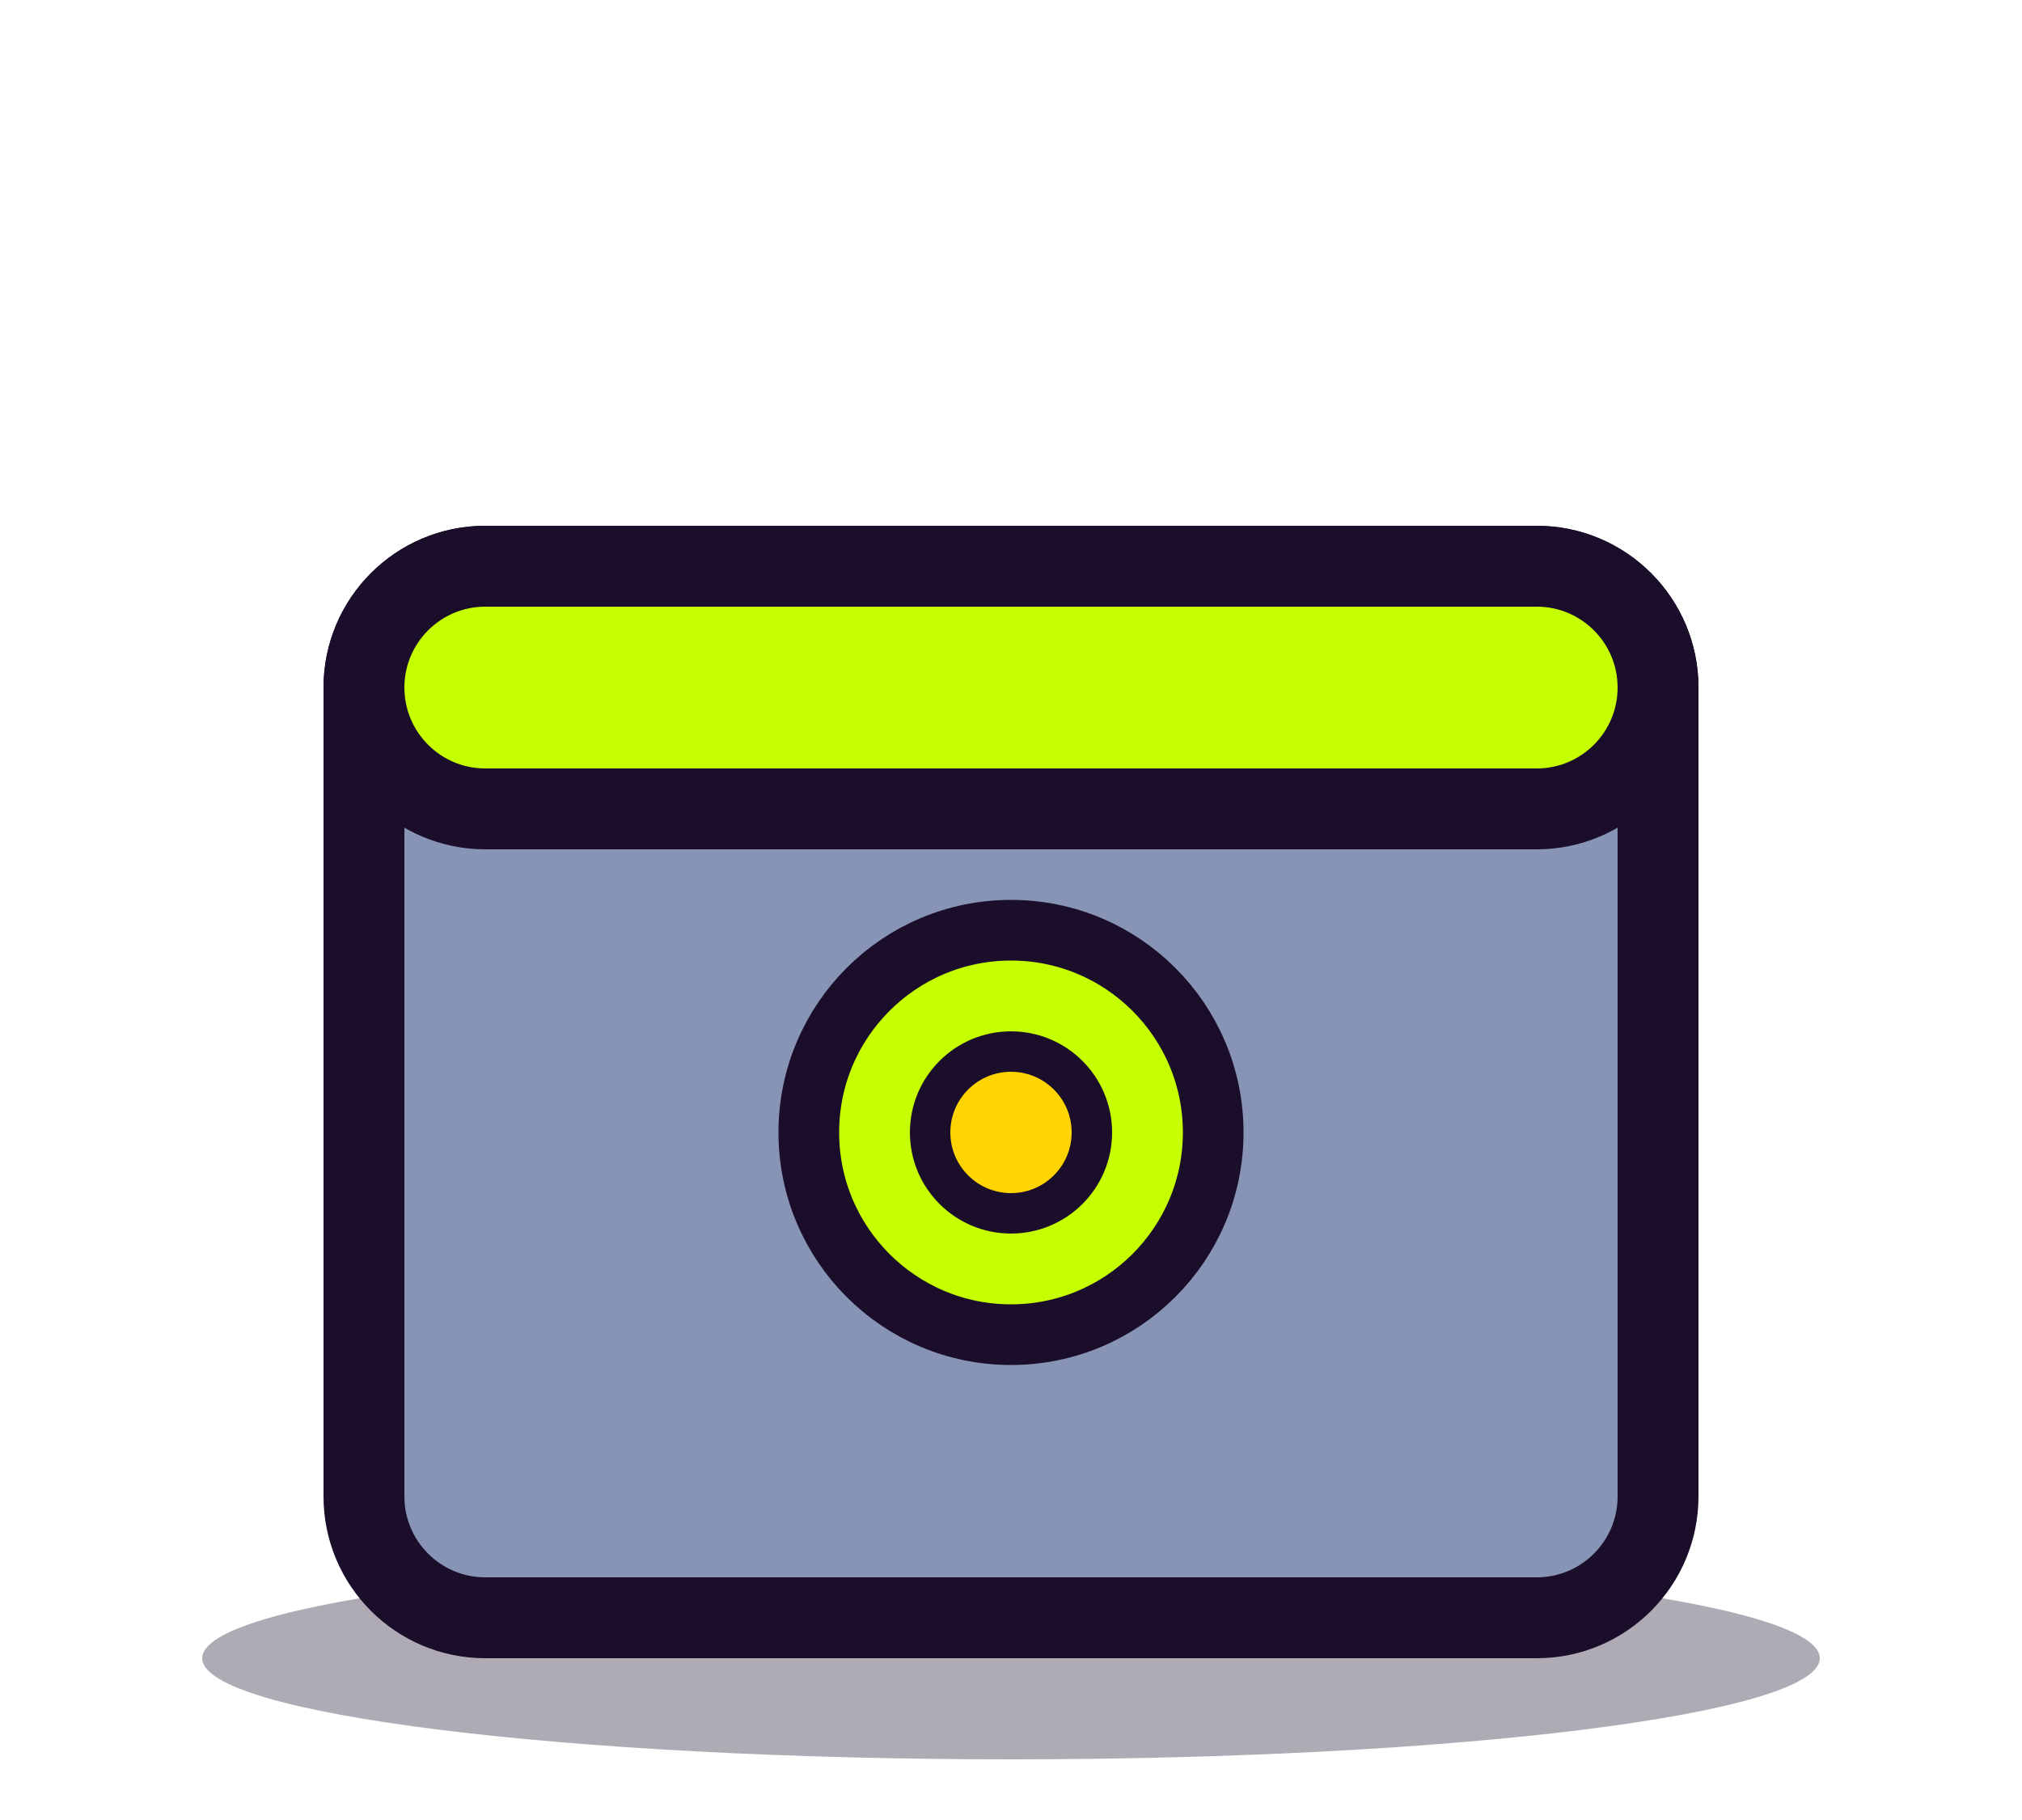
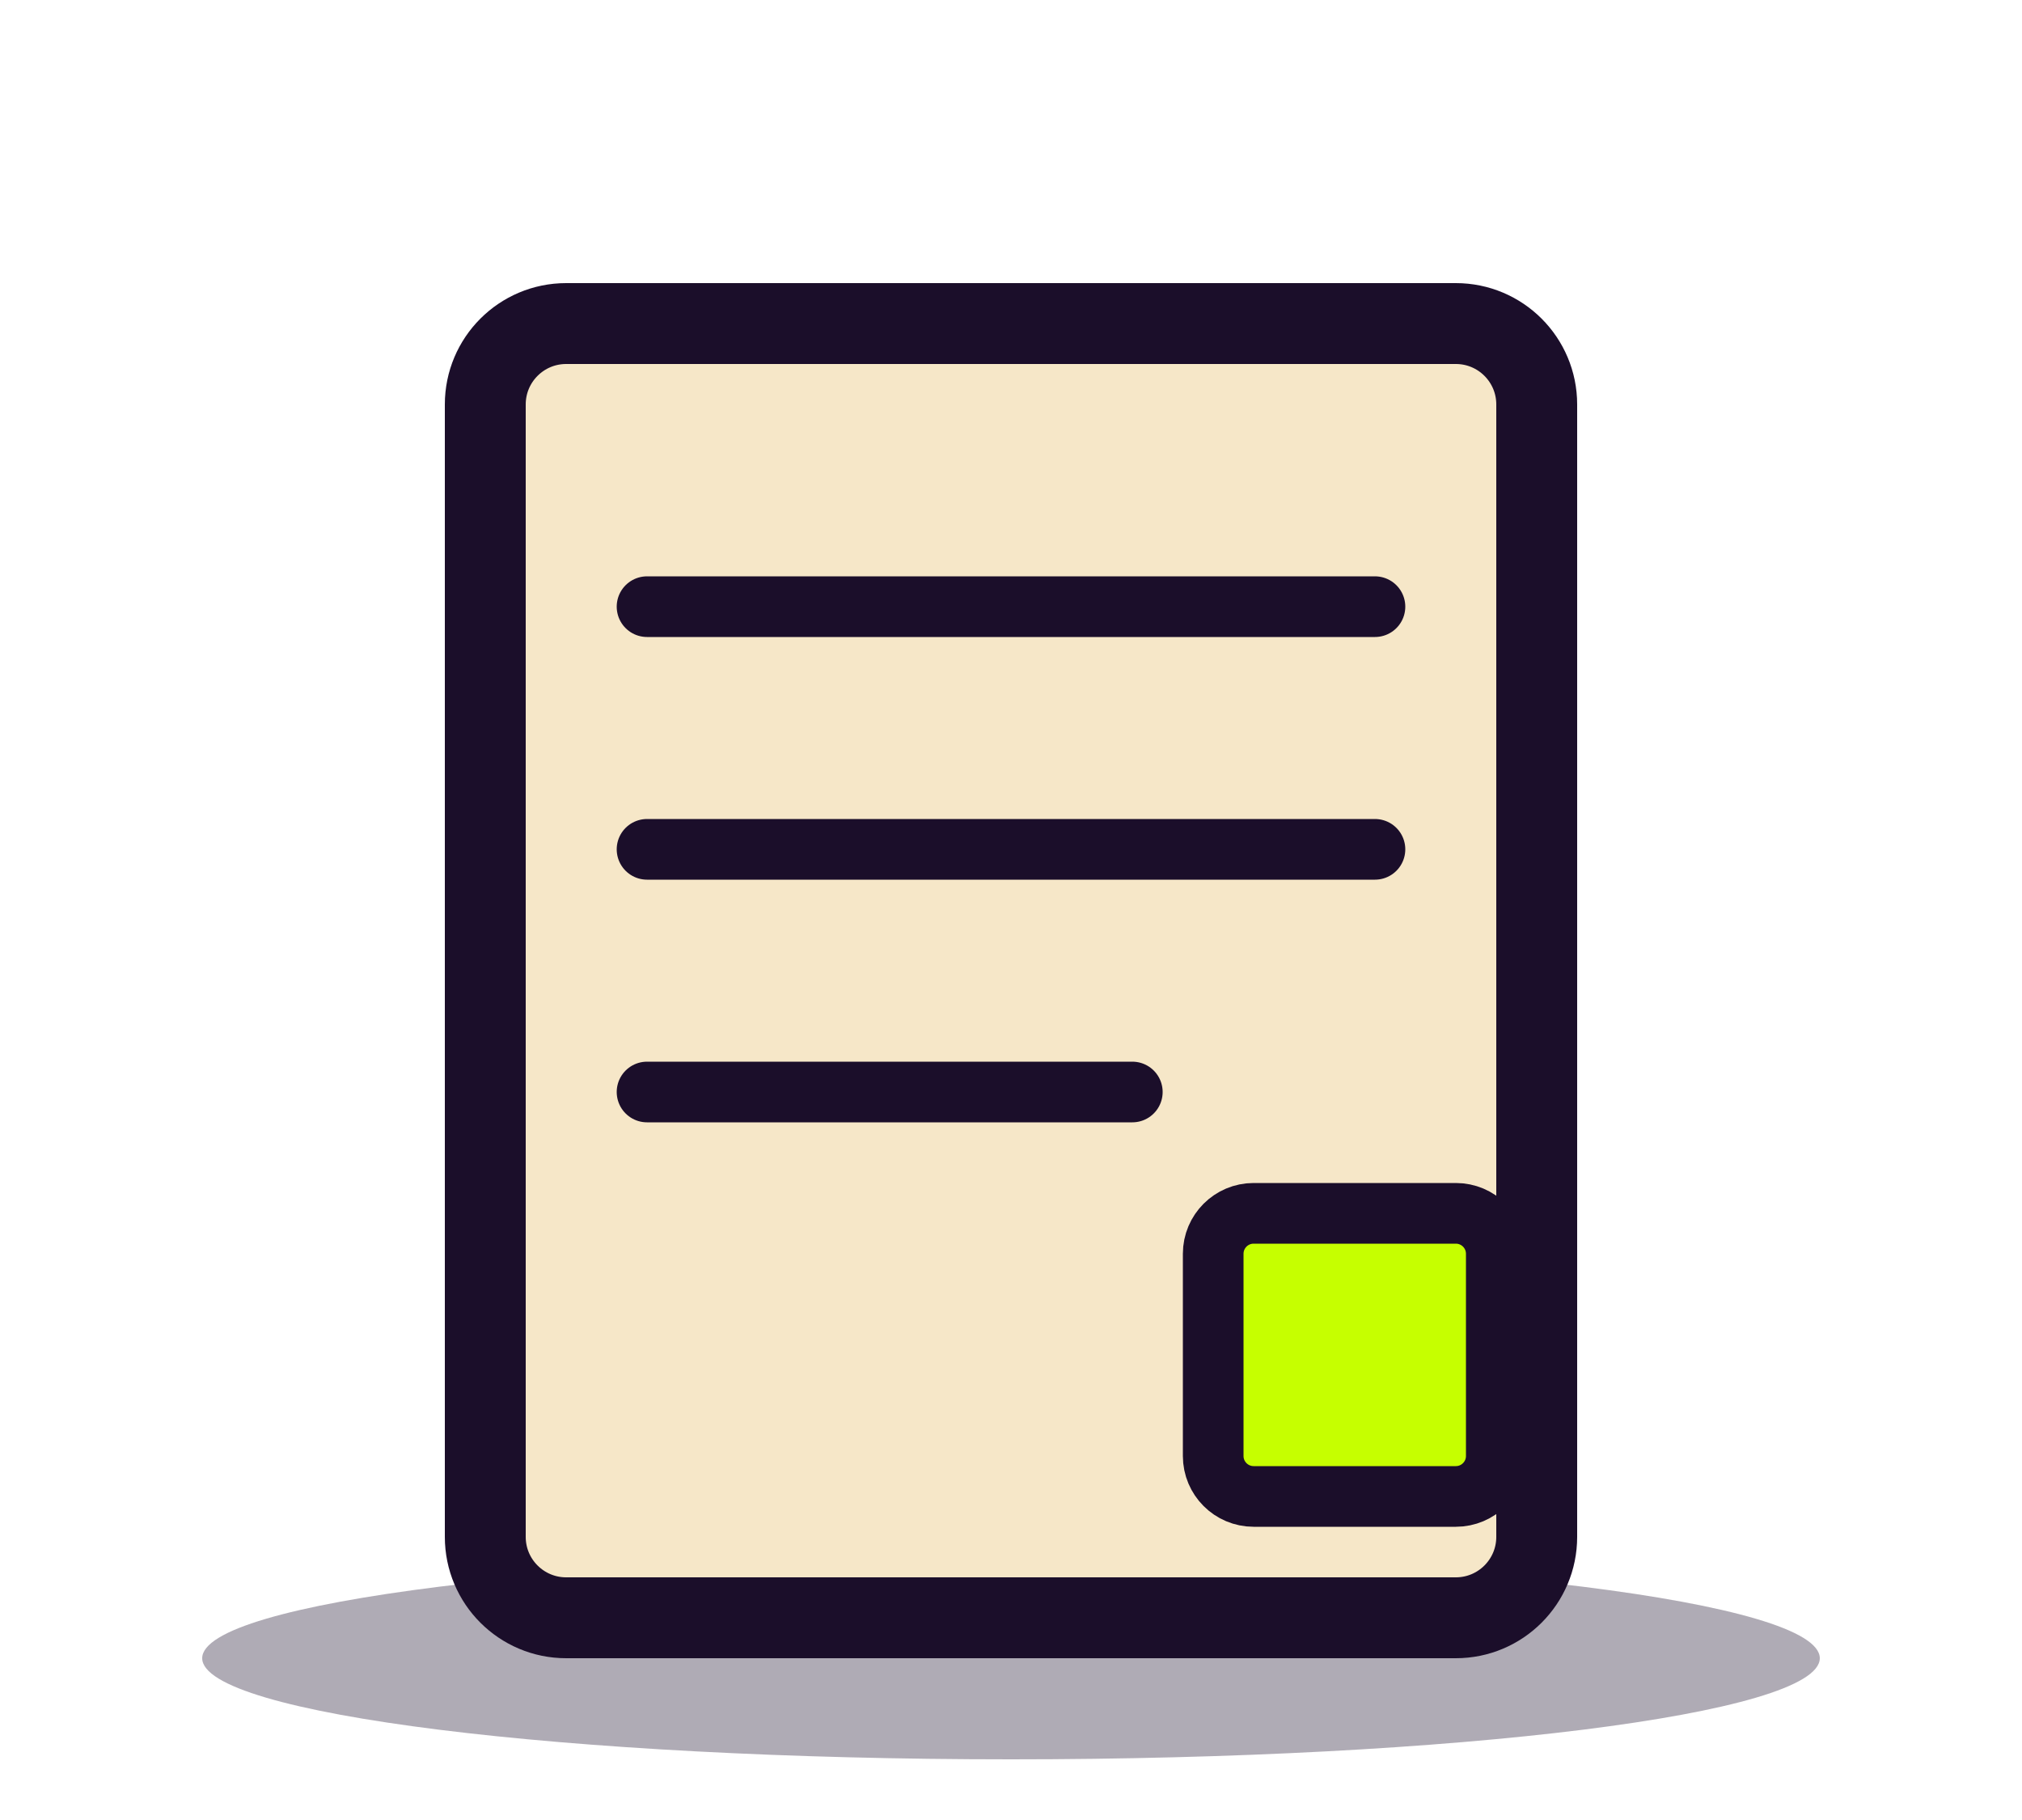
<svg xmlns="http://www.w3.org/2000/svg" width="100" height="90" viewBox="0 0 100 90">
  <ellipse cx="50" cy="82" rx="40" ry="5" fill="#1B0E2A" opacity="0.35" />
-   <rect x="18" y="28" width="64" height="52" rx="6" fill="#8894B5" stroke="#1B0E2A" stroke-width="4" />
-   <rect x="18" y="28" width="64" height="12" rx="6" fill="#C6FF00" stroke="#1B0E2A" stroke-width="4" />
-   <circle cx="50" cy="56" r="10" fill="#C6FF00" stroke="#1B0E2A" stroke-width="3" />
-   <circle cx="50" cy="56" r="4" fill="#FFD400" stroke="#1B0E2A" stroke-width="2" />
+   <rect x="24" y="16" width="52" height="64" rx="4" fill="#F6E7C8" stroke="#1B0E2A" stroke-width="4" />
+   <path d="M32 30 L68 30 M32 42 L68 42 M32 54 L56 54" stroke="#1B0E2A" stroke-width="3" stroke-linecap="round" />
+   <rect x="60" y="60" width="14" height="14" rx="2" fill="#C6FF00" stroke="#1B0E2A" stroke-width="3" />
</svg>
